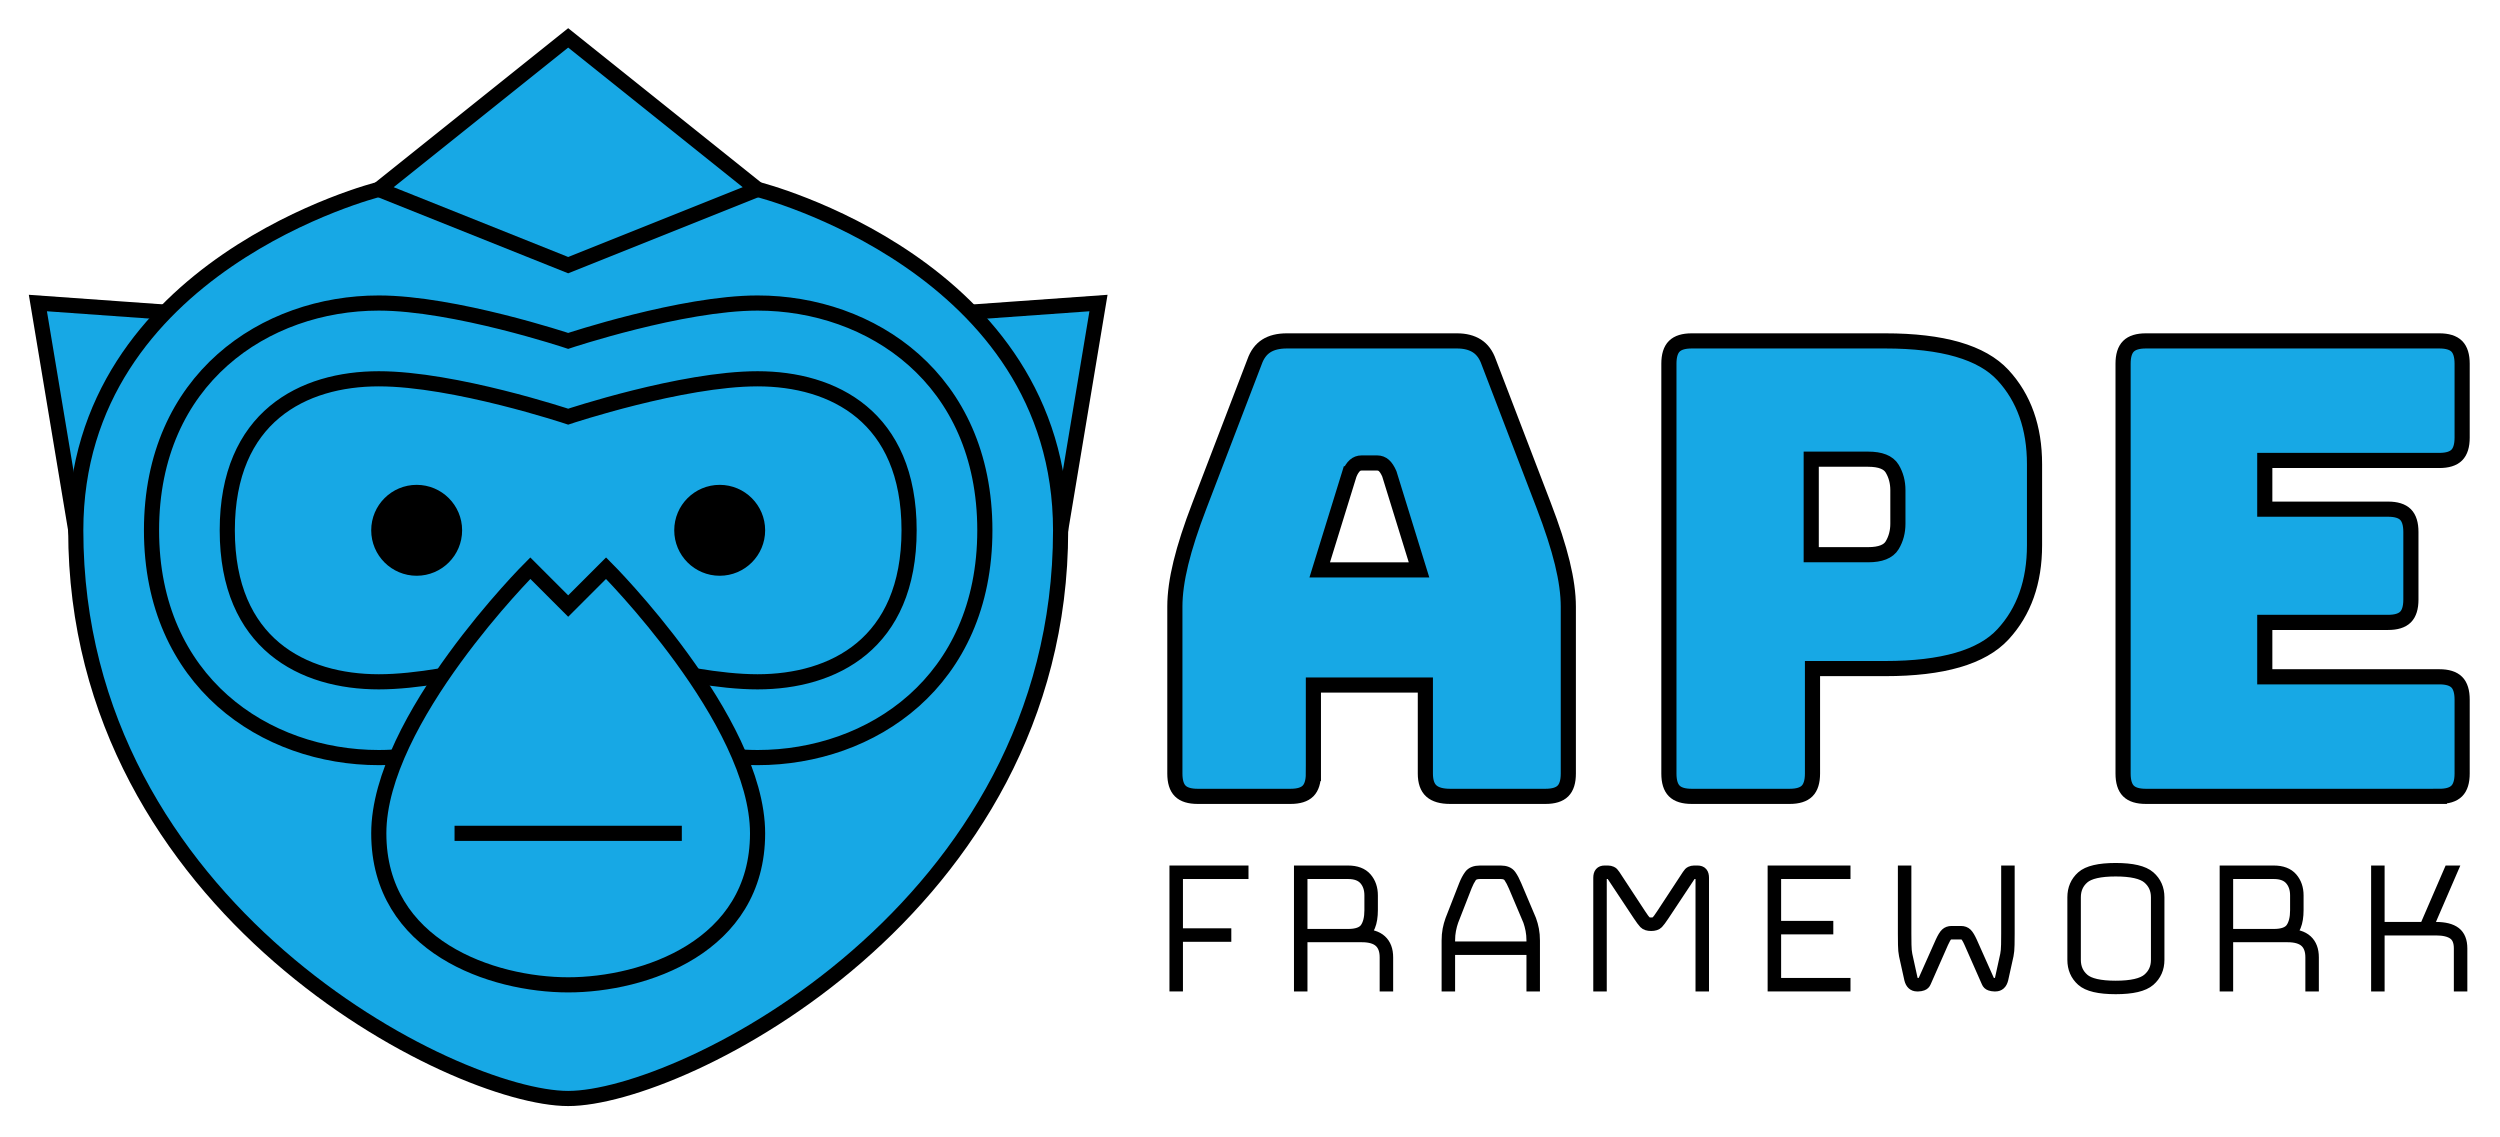
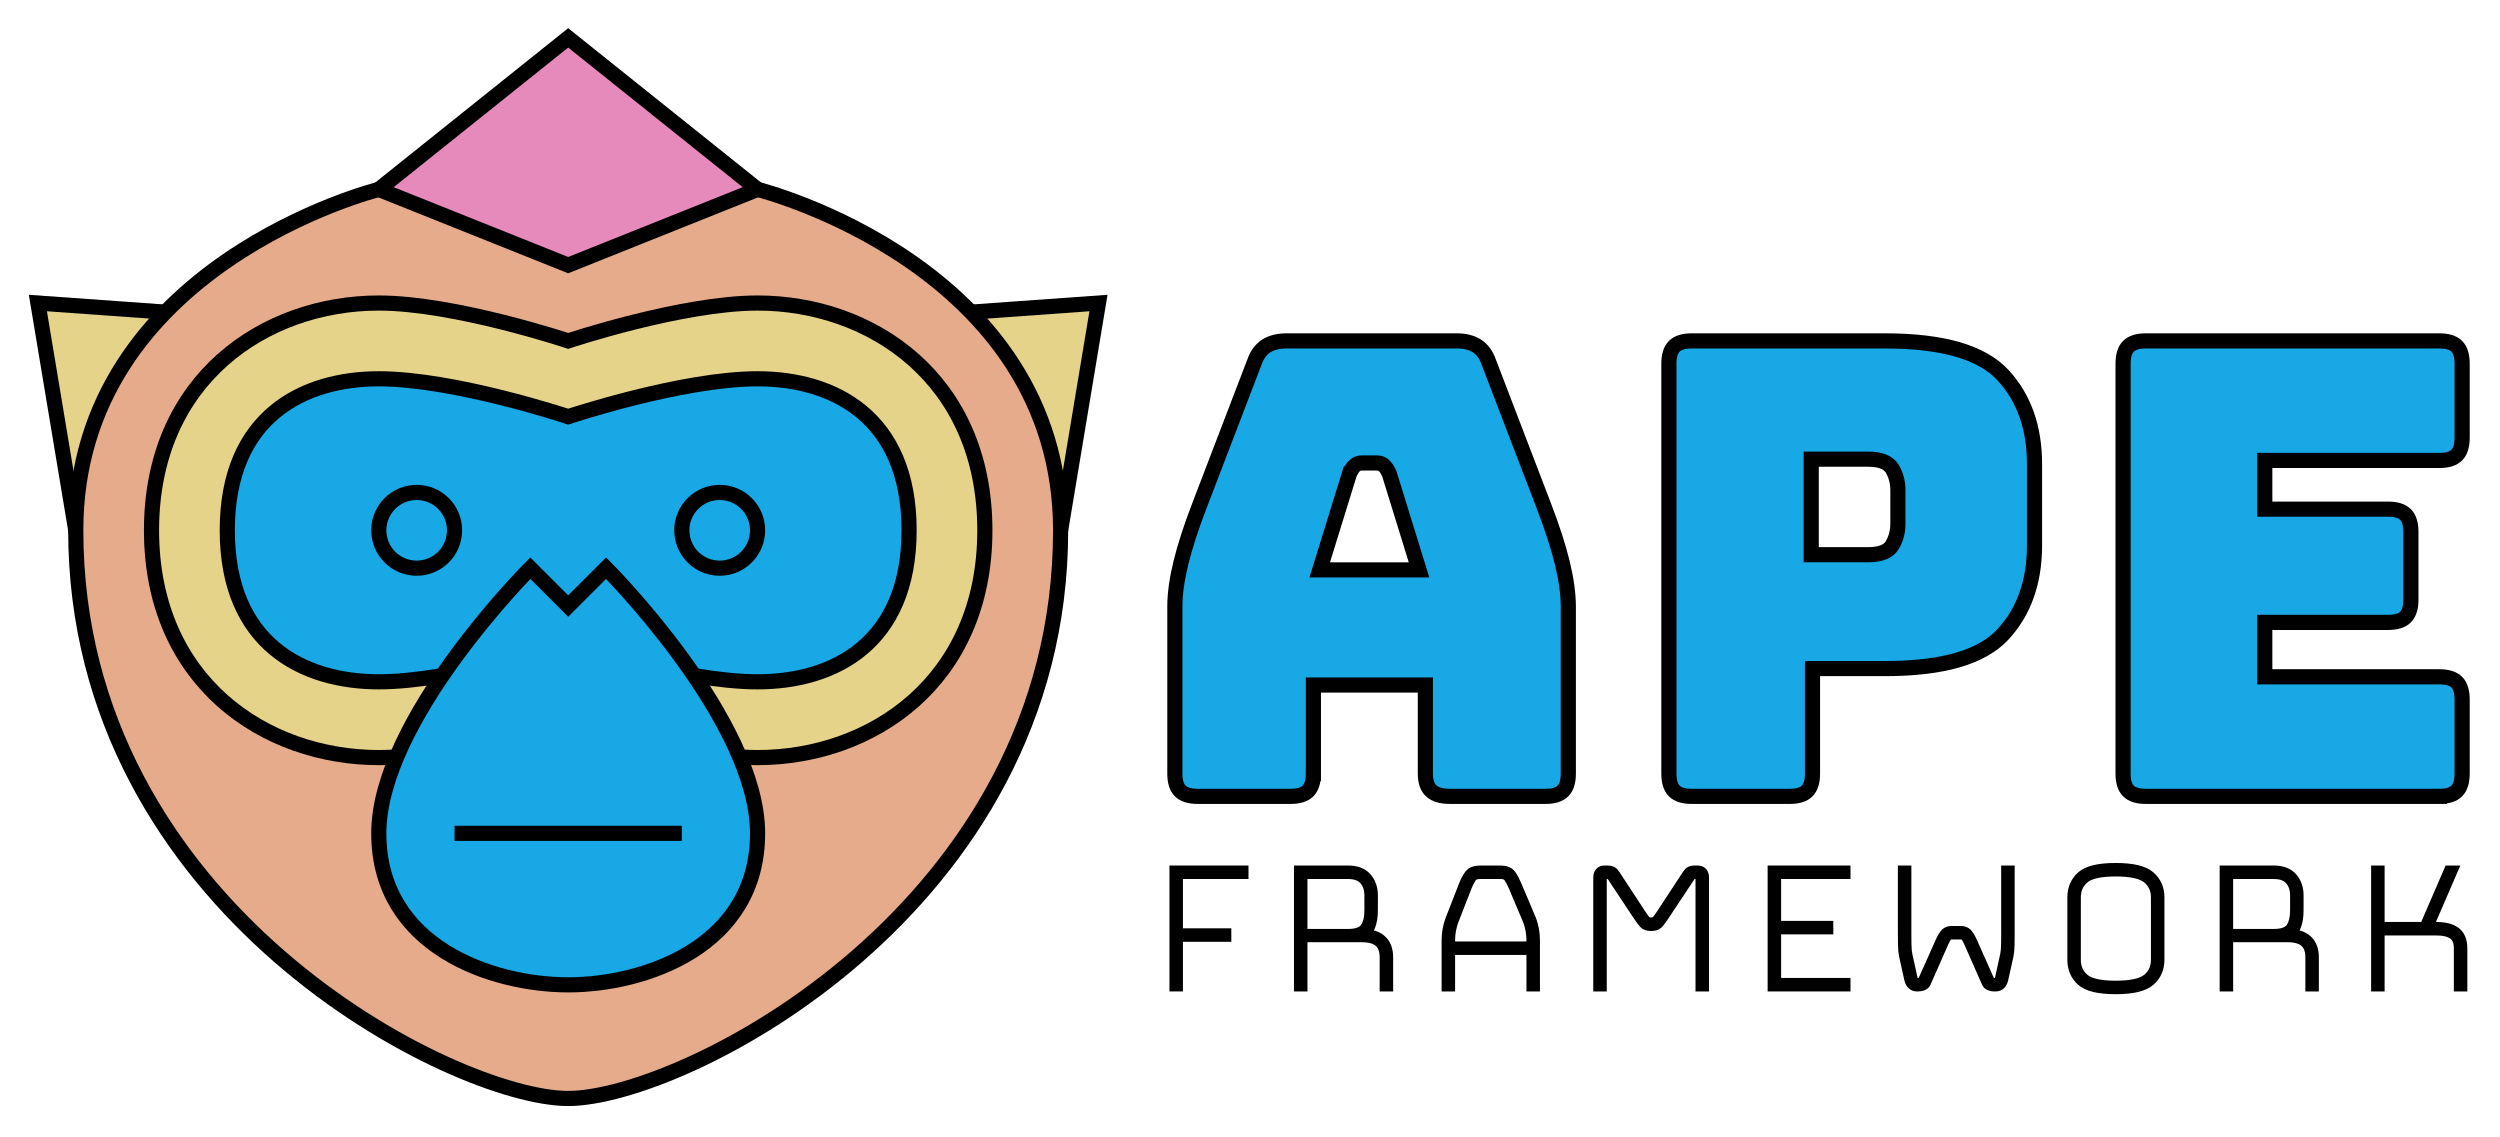
<svg xmlns="http://www.w3.org/2000/svg" width="660" height="300" viewBox="0 0 660 300">
  <defs>
    <style>
      .c {
-         fill: #17a8e5;
+         fill: #e5ab8a;
      }

-       .c, .d, .e {
+       .c, .d, .e, .f, .g, .h, .i {
        stroke: #000;
        stroke-miterlimit: 10;
      }

-       .c, .e {
+       .c, .d, .e, .f, .h, .i {
        stroke-width: 4px;
      }

-       .d {
+       .d, .g {
        fill: none;
+       }
+ 
+       .e {
+         fill: #e5d38a;
+       }
+ 
+       .f {
+         fill: #17a8e5;
+       }
+ 
+       .g {
        stroke-width: 3px;
+       }
+ 
+       .h {
+         fill: #e58abb;
+       }
+ 
+       .i {
+         fill: #8acae5;
      }
    </style>
  </defs>
  <g id="a" data-name="horizontal">
    <g>
      <g>
-         <path class="d" d="m310.237,260.239v-30.24h17.864v.56h-17.304v16.016h12.768v.56h-12.768v13.104h-.56Z" />
-         <path class="d" d="m343.669,260.239h-.56v-30.24h12.768c2.165,0,3.77.607,4.816,1.82,1.044,1.213,1.568,2.735,1.568,4.564v3.864c0,1.718-.224,3.127-.672,4.228-.448,1.102-1.344,1.858-2.688,2.268h.616c2.277,0,3.976.514,5.096,1.54,1.12,1.027,1.68,2.511,1.68,4.452v7.504h-.56v-7.504c0-1.829-.504-3.201-1.512-4.116-1.008-.914-2.576-1.372-4.704-1.372h-15.848v12.992Zm12.208-29.68h-12.208v16.184h12.208c2.314,0,3.864-.56,4.648-1.68.784-1.12,1.176-2.707,1.176-4.76v-3.92c0-1.717-.476-3.117-1.428-4.2-.952-1.082-2.418-1.624-4.396-1.624Z" />
-         <path class="d" d="m404.485,260.239v-9.632h-21.84v9.632h-.56v-11.928c0-1.045.084-2.007.252-2.884.168-.876.401-1.727.7-2.548l3.584-9.184c.41-1.045.876-1.922,1.4-2.632.522-.709,1.418-1.064,2.688-1.064h5.488c1.232,0,2.1.355,2.604,1.064.504.709.98,1.605,1.428,2.688l3.864,9.128c.299.821.532,1.671.7,2.548.168.877.252,1.839.252,2.884v11.928h-.56Zm-21.84-11.928v1.736h21.84v-1.736c0-1.008-.084-1.941-.252-2.8-.168-.858-.383-1.661-.644-2.408l-3.864-9.128c-.411-.97-.84-1.782-1.288-2.436-.448-.652-1.195-.98-2.24-.98h-5.488c-1.12,0-1.904.328-2.352.98-.448.654-.859,1.447-1.232,2.38l-3.584,9.184c-.262.747-.476,1.549-.644,2.408-.168.859-.252,1.792-.252,2.8Z" />
-         <path class="d" d="m435.901,243.719c.672,0,1.157-.149,1.456-.448.298-.298.765-.933,1.4-1.904l6.832-10.416c.224-.373.476-.625.756-.756.28-.13.569-.196.868-.196h.952c.522,0,.905.14,1.148.42.243.28.364.719.364,1.316v28.504h-.56v-28.504c0-.298-.065-.569-.196-.812-.131-.242-.383-.364-.756-.364h-.84c-.262,0-.486.038-.672.112-.188.075-.392.299-.616.672l-6.832,10.304c-.672,1.008-1.186,1.699-1.54,2.072-.355.374-.943.56-1.764.56-.822,0-1.41-.187-1.764-.56-.355-.373-.868-1.064-1.54-2.072l-6.832-10.304c-.224-.373-.439-.597-.644-.672-.206-.075-.439-.112-.7-.112h-.84c-.374,0-.616.122-.728.364-.112.243-.168.514-.168.812v28.504h-.56v-28.504c0-.597.121-1.036.364-1.316.242-.28.606-.42,1.092-.42h.952c.298,0,.597.065.896.196.298.131.56.383.784.756l6.832,10.416c.634.971,1.101,1.606,1.4,1.904.298.299.784.448,1.456.448Z" />
-         <path class="d" d="m487.028,259.679v.56h-18.872v-30.24h18.872v.56h-18.312v14.056h13.776v.56h-13.776v14.504h18.312Z" />
-         <path class="d" d="m517.716,245.959c.597,0,1.083.177,1.456.532.373.355.802,1.055,1.288,2.1l4.592,10.304c.149.374.373.598.672.672.298.075.579.112.84.112h.28c.298,0,.579-.121.84-.364.261-.243.411-.513.448-.812l1.4-6.384c.149-.708.233-1.624.252-2.744.019-1.12.028-2.09.028-2.912v-16.464h.56v16.52c0,.821-.01,1.792-.028,2.912-.019,1.12-.103,2.035-.252,2.744l-1.4,6.328c-.15.598-.383,1.036-.7,1.316-.317.28-.7.42-1.148.42h-.392c-.336,0-.691-.065-1.064-.196-.374-.13-.635-.382-.784-.756l-4.592-10.416c-.448-1.008-.831-1.652-1.148-1.932-.317-.28-.7-.42-1.148-.42h-2.52c-.448,0-.831.14-1.148.42-.318.28-.7.924-1.148,1.932l-4.592,10.416c-.149.374-.411.626-.784.756-.374.131-.728.196-1.064.196h-.392c-.448,0-.831-.14-1.148-.42-.318-.28-.551-.718-.7-1.316l-1.4-6.328c-.149-.709-.233-1.624-.252-2.744-.019-1.12-.028-2.09-.028-2.912v-16.52h.56v16.464c0,.822.009,1.792.028,2.912.018,1.12.102,2.035.252,2.744l1.4,6.384c.037.299.187.569.448.812.261.243.541.364.84.364h.28c.261,0,.541-.037.84-.112.298-.074.522-.298.672-.672l4.592-10.304c.485-1.045.915-1.745,1.288-2.1.373-.354.858-.532,1.456-.532h2.52Z" />
-         <path class="d" d="m569.908,253.407c0,2.24-.803,4.06-2.408,5.46-1.606,1.4-4.592,2.1-8.96,2.1-4.368,0-7.336-.7-8.904-2.1s-2.352-3.22-2.352-5.46v-16.52c0-2.24.784-4.06,2.352-5.46s4.536-2.1,8.904-2.1c4.368,0,7.354.7,8.96,2.1,1.604,1.4,2.408,3.22,2.408,5.46v16.52Zm-22.064,0c0,2.091.747,3.78,2.24,5.068,1.493,1.288,4.312,1.932,8.456,1.932,4.144,0,6.981-.644,8.512-1.932,1.53-1.288,2.296-2.977,2.296-5.068v-16.52c0-2.09-.766-3.78-2.296-5.068-1.531-1.288-4.368-1.932-8.512-1.932-4.144,0-6.963.644-8.456,1.932-1.494,1.288-2.24,2.978-2.24,5.068v16.52Z" />
-         <path class="d" d="m588.052,260.239h-.56v-30.24h12.768c2.165,0,3.77.607,4.816,1.82,1.044,1.213,1.568,2.735,1.568,4.564v3.864c0,1.718-.224,3.127-.672,4.228-.448,1.102-1.344,1.858-2.688,2.268h.616c2.277,0,3.976.514,5.096,1.54,1.12,1.027,1.68,2.511,1.68,4.452v7.504h-.56v-7.504c0-1.829-.504-3.201-1.512-4.116-1.008-.914-2.576-1.372-4.704-1.372h-15.848v12.992Zm12.208-29.68h-12.208v16.184h12.208c2.314,0,3.864-.56,4.648-1.68.784-1.12,1.176-2.707,1.176-4.76v-3.92c0-1.717-.476-3.117-1.428-4.2-.952-1.082-2.418-1.624-4.396-1.624Z" />
-         <path class="d" d="m628.036,260.239h-.56v-30.24h.56v14.896h12.152l6.44-14.896h.616l-6.44,14.896h2.296c2.277,0,3.976.429,5.096,1.288,1.12.859,1.68,2.259,1.68,4.2v9.856h-.56v-9.856c0-1.792-.523-3.061-1.568-3.808-1.046-.746-2.596-1.12-4.648-1.12h-15.064v14.784Z" />
+         <path class="g" d="m310.237,260.239v-30.24h17.864v.56h-17.304v16.016h12.768v.56h-12.768v13.104h-.56Z" />
+         <path class="g" d="m343.669,260.239h-.56v-30.24h12.768c2.165,0,3.77.607,4.816,1.82,1.044,1.213,1.568,2.735,1.568,4.564v3.864c0,1.718-.224,3.127-.672,4.228-.448,1.102-1.344,1.858-2.688,2.268h.616c2.277,0,3.976.514,5.096,1.54,1.12,1.027,1.68,2.511,1.68,4.452v7.504h-.56v-7.504c0-1.829-.504-3.201-1.512-4.116-1.008-.914-2.576-1.372-4.704-1.372h-15.848v12.992Zm12.208-29.68h-12.208v16.184h12.208c2.314,0,3.864-.56,4.648-1.68.784-1.12,1.176-2.707,1.176-4.76v-3.92c0-1.717-.476-3.117-1.428-4.2-.952-1.082-2.418-1.624-4.396-1.624Z" />
+         <path class="g" d="m404.485,260.239v-9.632h-21.84v9.632h-.56v-11.928c0-1.045.084-2.007.252-2.884.168-.876.401-1.727.7-2.548l3.584-9.184c.41-1.045.876-1.922,1.4-2.632.522-.709,1.418-1.064,2.688-1.064h5.488c1.232,0,2.1.355,2.604,1.064.504.709.98,1.605,1.428,2.688l3.864,9.128c.299.821.532,1.671.7,2.548.168.877.252,1.839.252,2.884v11.928h-.56Zm-21.84-11.928v1.736h21.84v-1.736c0-1.008-.084-1.941-.252-2.8-.168-.858-.383-1.661-.644-2.408l-3.864-9.128c-.411-.97-.84-1.782-1.288-2.436-.448-.652-1.195-.98-2.24-.98h-5.488c-1.12,0-1.904.328-2.352.98-.448.654-.859,1.447-1.232,2.38l-3.584,9.184c-.262.747-.476,1.549-.644,2.408-.168.859-.252,1.792-.252,2.8Z" />
+         <path class="g" d="m435.901,243.719c.672,0,1.157-.149,1.456-.448.298-.298.765-.933,1.4-1.904l6.832-10.416c.224-.373.476-.625.756-.756.28-.13.569-.196.868-.196h.952c.522,0,.905.14,1.148.42.243.28.364.719.364,1.316v28.504h-.56v-28.504c0-.298-.065-.569-.196-.812-.131-.242-.383-.364-.756-.364h-.84c-.262,0-.486.038-.672.112-.188.075-.392.299-.616.672l-6.832,10.304c-.672,1.008-1.186,1.699-1.54,2.072-.355.374-.943.56-1.764.56-.822,0-1.41-.187-1.764-.56-.355-.373-.868-1.064-1.54-2.072l-6.832-10.304c-.224-.373-.439-.597-.644-.672-.206-.075-.439-.112-.7-.112h-.84c-.374,0-.616.122-.728.364-.112.243-.168.514-.168.812v28.504h-.56v-28.504c0-.597.121-1.036.364-1.316.242-.28.606-.42,1.092-.42h.952c.298,0,.597.065.896.196.298.131.56.383.784.756l6.832,10.416c.634.971,1.101,1.606,1.4,1.904.298.299.784.448,1.456.448Z" />
+         <path class="g" d="m487.028,259.679v.56h-18.872v-30.24h18.872v.56h-18.312v14.056h13.776v.56h-13.776v14.504h18.312Z" />
+         <path class="g" d="m517.716,245.959c.597,0,1.083.177,1.456.532.373.355.802,1.055,1.288,2.1l4.592,10.304c.149.374.373.598.672.672.298.075.579.112.84.112h.28c.298,0,.579-.121.84-.364.261-.243.411-.513.448-.812l1.4-6.384c.149-.708.233-1.624.252-2.744.019-1.12.028-2.09.028-2.912v-16.464h.56v16.52c0,.821-.01,1.792-.028,2.912-.019,1.12-.103,2.035-.252,2.744l-1.4,6.328c-.15.598-.383,1.036-.7,1.316-.317.28-.7.42-1.148.42h-.392c-.336,0-.691-.065-1.064-.196-.374-.13-.635-.382-.784-.756l-4.592-10.416c-.448-1.008-.831-1.652-1.148-1.932-.317-.28-.7-.42-1.148-.42h-2.52c-.448,0-.831.14-1.148.42-.318.28-.7.924-1.148,1.932l-4.592,10.416c-.149.374-.411.626-.784.756-.374.131-.728.196-1.064.196h-.392c-.448,0-.831-.14-1.148-.42-.318-.28-.551-.718-.7-1.316l-1.4-6.328c-.149-.709-.233-1.624-.252-2.744-.019-1.12-.028-2.09-.028-2.912v-16.52h.56v16.464c0,.822.009,1.792.028,2.912.018,1.12.102,2.035.252,2.744l1.4,6.384c.037.299.187.569.448.812.261.243.541.364.84.364h.28c.261,0,.541-.037.84-.112.298-.074.522-.298.672-.672l4.592-10.304c.485-1.045.915-1.745,1.288-2.1.373-.354.858-.532,1.456-.532h2.52Z" />
+         <path class="g" d="m569.908,253.407c0,2.24-.803,4.06-2.408,5.46-1.606,1.4-4.592,2.1-8.96,2.1-4.368,0-7.336-.7-8.904-2.1s-2.352-3.22-2.352-5.46v-16.52c0-2.24.784-4.06,2.352-5.46s4.536-2.1,8.904-2.1c4.368,0,7.354.7,8.96,2.1,1.604,1.4,2.408,3.22,2.408,5.46v16.52Zm-22.064,0c0,2.091.747,3.78,2.24,5.068,1.493,1.288,4.312,1.932,8.456,1.932,4.144,0,6.981-.644,8.512-1.932,1.53-1.288,2.296-2.977,2.296-5.068v-16.52c0-2.09-.766-3.78-2.296-5.068-1.531-1.288-4.368-1.932-8.512-1.932-4.144,0-6.963.644-8.456,1.932-1.494,1.288-2.24,2.978-2.24,5.068v16.52Z" />
+         <path class="g" d="m588.052,260.239h-.56v-30.24h12.768c2.165,0,3.77.607,4.816,1.82,1.044,1.213,1.568,2.735,1.568,4.564v3.864c0,1.718-.224,3.127-.672,4.228-.448,1.102-1.344,1.858-2.688,2.268h.616c2.277,0,3.976.514,5.096,1.54,1.12,1.027,1.68,2.511,1.68,4.452v7.504h-.56v-7.504c0-1.829-.504-3.201-1.512-4.116-1.008-.914-2.576-1.372-4.704-1.372h-15.848v12.992Zm12.208-29.68h-12.208v16.184h12.208c2.314,0,3.864-.56,4.648-1.68.784-1.12,1.176-2.707,1.176-4.76v-3.92c0-1.717-.476-3.117-1.428-4.2-.952-1.082-2.418-1.624-4.396-1.624Z" />
+         <path class="g" d="m628.036,260.239h-.56v-30.24h.56v14.896h12.152l6.44-14.896h.616l-6.44,14.896h2.296c2.277,0,3.976.429,5.096,1.288,1.12.859,1.68,2.259,1.68,4.2v9.856h-.56v-9.856c0-1.792-.523-3.061-1.568-3.808-1.046-.746-2.596-1.12-4.648-1.12h-15.064v14.784Z" />
      </g>
      <g>
-         <path class="c" d="m346.735,204.226c0,2.116-.475,3.648-1.419,4.593-.947.947-2.479,1.419-4.592,1.419h-24.549c-2.116,0-3.647-.472-4.592-1.419-.947-.945-1.419-2.477-1.419-4.593v-44.088c0-3.34.527-7.181,1.586-11.523,1.057-4.342,2.698-9.407,4.926-15.197l14.529-37.909c.668-1.892,1.696-3.283,3.089-4.175,1.391-.89,3.199-1.336,5.428-1.336h44.923c2.114,0,3.867.446,5.261,1.336,1.391.892,2.421,2.283,3.089,4.175l14.529,37.909c2.226,5.79,3.867,10.855,4.927,15.197,1.057,4.342,1.586,8.183,1.586,11.523v44.088c0,2.116-.475,3.648-1.419,4.593-.947.947-2.479,1.419-4.593,1.419h-25.217c-2.229,0-3.87-.472-4.927-1.419-1.059-.945-1.586-2.477-1.586-4.593v-23.38h-29.559v23.38Zm9.519-79.158l-7.849,25.384h26.219l-7.849-25.384c-.446-1.002-.918-1.725-1.419-2.171-.501-.444-1.085-.668-1.753-.668h-4.175c-.668,0-1.253.224-1.754.668-.501.446-.976,1.169-1.419,2.171Z" />
-         <path class="c" d="m472.486,210.238h-25.885c-2.116,0-3.648-.472-4.593-1.419-.947-.945-1.419-2.477-1.419-4.593v-108.216c0-2.114.472-3.645,1.419-4.592.945-.945,2.477-1.42,4.593-1.42h51.102c15.139,0,25.493,3.006,31.062,9.018,5.565,6.012,8.35,13.861,8.35,23.547v21.376c0,9.686-2.784,17.535-8.35,23.547-5.569,6.012-15.923,9.018-31.062,9.018h-19.205v27.722c0,2.116-.475,3.648-1.419,4.593-.947.947-2.479,1.419-4.593,1.419Zm5.678-89.011v25.217h15.03c3.228,0,5.344-.835,6.346-2.505,1.002-1.67,1.503-3.562,1.503-5.678v-8.851c0-2.113-.501-4.008-1.503-5.678s-3.118-2.505-6.346-2.505h-15.03Z" />
-         <path class="c" d="m643.993,210.238h-77.488c-2.116,0-3.648-.472-4.593-1.419-.947-.945-1.419-2.477-1.419-4.593v-108.216c0-2.114.472-3.645,1.419-4.592.945-.945,2.477-1.42,4.593-1.42h77.488c2.114,0,3.646.475,4.593,1.42.944.947,1.419,2.479,1.419,4.592v19.539c0,2.116-.475,3.648-1.419,4.592-.947.947-2.479,1.42-4.593,1.42h-46.092v12.859h32.565c2.113,0,3.645.475,4.592,1.419.945.947,1.419,2.479,1.419,4.592v17.869c0,2.116-.475,3.648-1.419,4.592-.947.947-2.479,1.42-4.592,1.42h-32.565v14.362h46.092c2.114,0,3.646.475,4.593,1.419.944.947,1.419,2.479,1.419,4.593v19.539c0,2.116-.475,3.648-1.419,4.593-.947.947-2.479,1.419-4.593,1.419Z" />
+         <path class="f" d="m346.735,204.226c0,2.116-.475,3.648-1.419,4.593-.947.947-2.479,1.419-4.592,1.419h-24.549c-2.116,0-3.647-.472-4.592-1.419-.947-.945-1.419-2.477-1.419-4.593v-44.088c0-3.34.527-7.181,1.586-11.523,1.057-4.342,2.698-9.407,4.926-15.197l14.529-37.909c.668-1.892,1.696-3.283,3.089-4.175,1.391-.89,3.199-1.336,5.428-1.336h44.923c2.114,0,3.867.446,5.261,1.336,1.391.892,2.421,2.283,3.089,4.175l14.529,37.909c2.226,5.79,3.867,10.855,4.927,15.197,1.057,4.342,1.586,8.183,1.586,11.523v44.088c0,2.116-.475,3.648-1.419,4.593-.947.947-2.479,1.419-4.593,1.419h-25.217c-2.229,0-3.87-.472-4.927-1.419-1.059-.945-1.586-2.477-1.586-4.593v-23.38h-29.559v23.38Zm9.519-79.158l-7.849,25.384h26.219l-7.849-25.384c-.446-1.002-.918-1.725-1.419-2.171-.501-.444-1.085-.668-1.753-.668h-4.175c-.668,0-1.253.224-1.754.668-.501.446-.976,1.169-1.419,2.171Z" />
+         <path class="f" d="m472.486,210.238h-25.885c-2.116,0-3.648-.472-4.593-1.419-.947-.945-1.419-2.477-1.419-4.593v-108.216c0-2.114.472-3.645,1.419-4.592.945-.945,2.477-1.42,4.593-1.42h51.102c15.139,0,25.493,3.006,31.062,9.018,5.565,6.012,8.35,13.861,8.35,23.547v21.376c0,9.686-2.784,17.535-8.35,23.547-5.569,6.012-15.923,9.018-31.062,9.018h-19.205v27.722c0,2.116-.475,3.648-1.419,4.593-.947.947-2.479,1.419-4.593,1.419Zm5.678-89.011v25.217h15.03c3.228,0,5.344-.835,6.346-2.505,1.002-1.67,1.503-3.562,1.503-5.678v-8.851c0-2.113-.501-4.008-1.503-5.678s-3.118-2.505-6.346-2.505h-15.03Z" />
+         <path class="f" d="m643.993,210.238h-77.488c-2.116,0-3.648-.472-4.593-1.419-.947-.945-1.419-2.477-1.419-4.593v-108.216c0-2.114.472-3.645,1.419-4.592.945-.945,2.477-1.42,4.593-1.42h77.488c2.114,0,3.646.475,4.593,1.42.944.947,1.419,2.479,1.419,4.592v19.539c0,2.116-.475,3.648-1.419,4.592-.947.947-2.479,1.42-4.593,1.42h-46.092v12.859h32.565c2.113,0,3.645.475,4.592,1.419.945.947,1.419,2.479,1.419,4.592v17.869c0,2.116-.475,3.648-1.419,4.592-.947.947-2.479,1.42-4.592,1.42h-32.565v14.362h46.092c2.114,0,3.646.475,4.593,1.419.944.947,1.419,2.479,1.419,4.593v19.539c0,2.116-.475,3.648-1.419,4.593-.947.947-2.479,1.419-4.593,1.419Z" />
      </g>
    </g>
  </g>
  <g id="b" data-name="logo">
-     <polygon class="c" points="10 80 150 90 290 80 280 140 20 140 10 80" />
+     <polygon class="e" points="10 80 150 90 290 80 280 140 20 140 10 80" />
    <path class="c" d="m200,50s80,20,80,90c0,100-100,150-130,150S20,240,20,140c0-70,80-90,80-90h100Z" />
-     <polygon class="c" points="150 10 200 50 150 70 100 50 150 10" />
-     <path class="c" d="m150,90s30-10,50-10c30,0,60,20,60,60s-30,60-60,60c-20,0-50-10-50-10,0,0-30,10-50,10-30,0-60-20-60-60s30-60,60-60c20,0,50,10,50,10Z" />
-     <path class="c" d="m150,110s30-10,50-10,40,10,40,40-20,40-40,40-50-10-50-10c0,0-30,10-50,10s-40-10-40-40,20-40,40-40,50,10,50,10Z" />
-     <path class="c" d="m150,160l10-10s40,40,40,70-30,40-50,40-50-10-50-40,40-70,40-70l10,10Z" />
-     <line class="c" x1="120" y1="220" x2="180" y2="220" />
-     <circle class="e" cx="190" cy="140" r="10" />
-     <circle class="e" cx="110" cy="140" r="10" />
+     <polygon class="h" points="150 10 200 50 150 70 100 50 150 10" />
+     <path class="e" d="m150,90s30-10,50-10c30,0,60,20,60,60s-30,60-60,60c-20,0-50-10-50-10,0,0-30,10-50,10-30,0-60-20-60-60s30-60,60-60c20,0,50,10,50,10Z" />
+     <path class="f" d="m150,110s30-10,50-10,40,10,40,40-20,40-40,40-50-10-50-10c0,0-30,10-50,10s-40-10-40-40,20-40,40-40,50,10,50,10Z" />
+     <path class="f" d="m150,160l10-10s40,40,40,70-30,40-50,40-50-10-50-40,40-70,40-70l10,10Z" />
+     <line class="i" x1="120" y1="220" x2="180" y2="220" />
+     <circle class="d" cx="190" cy="140" r="10" />
+     <circle class="d" cx="110" cy="140" r="10" />
  </g>
</svg>
